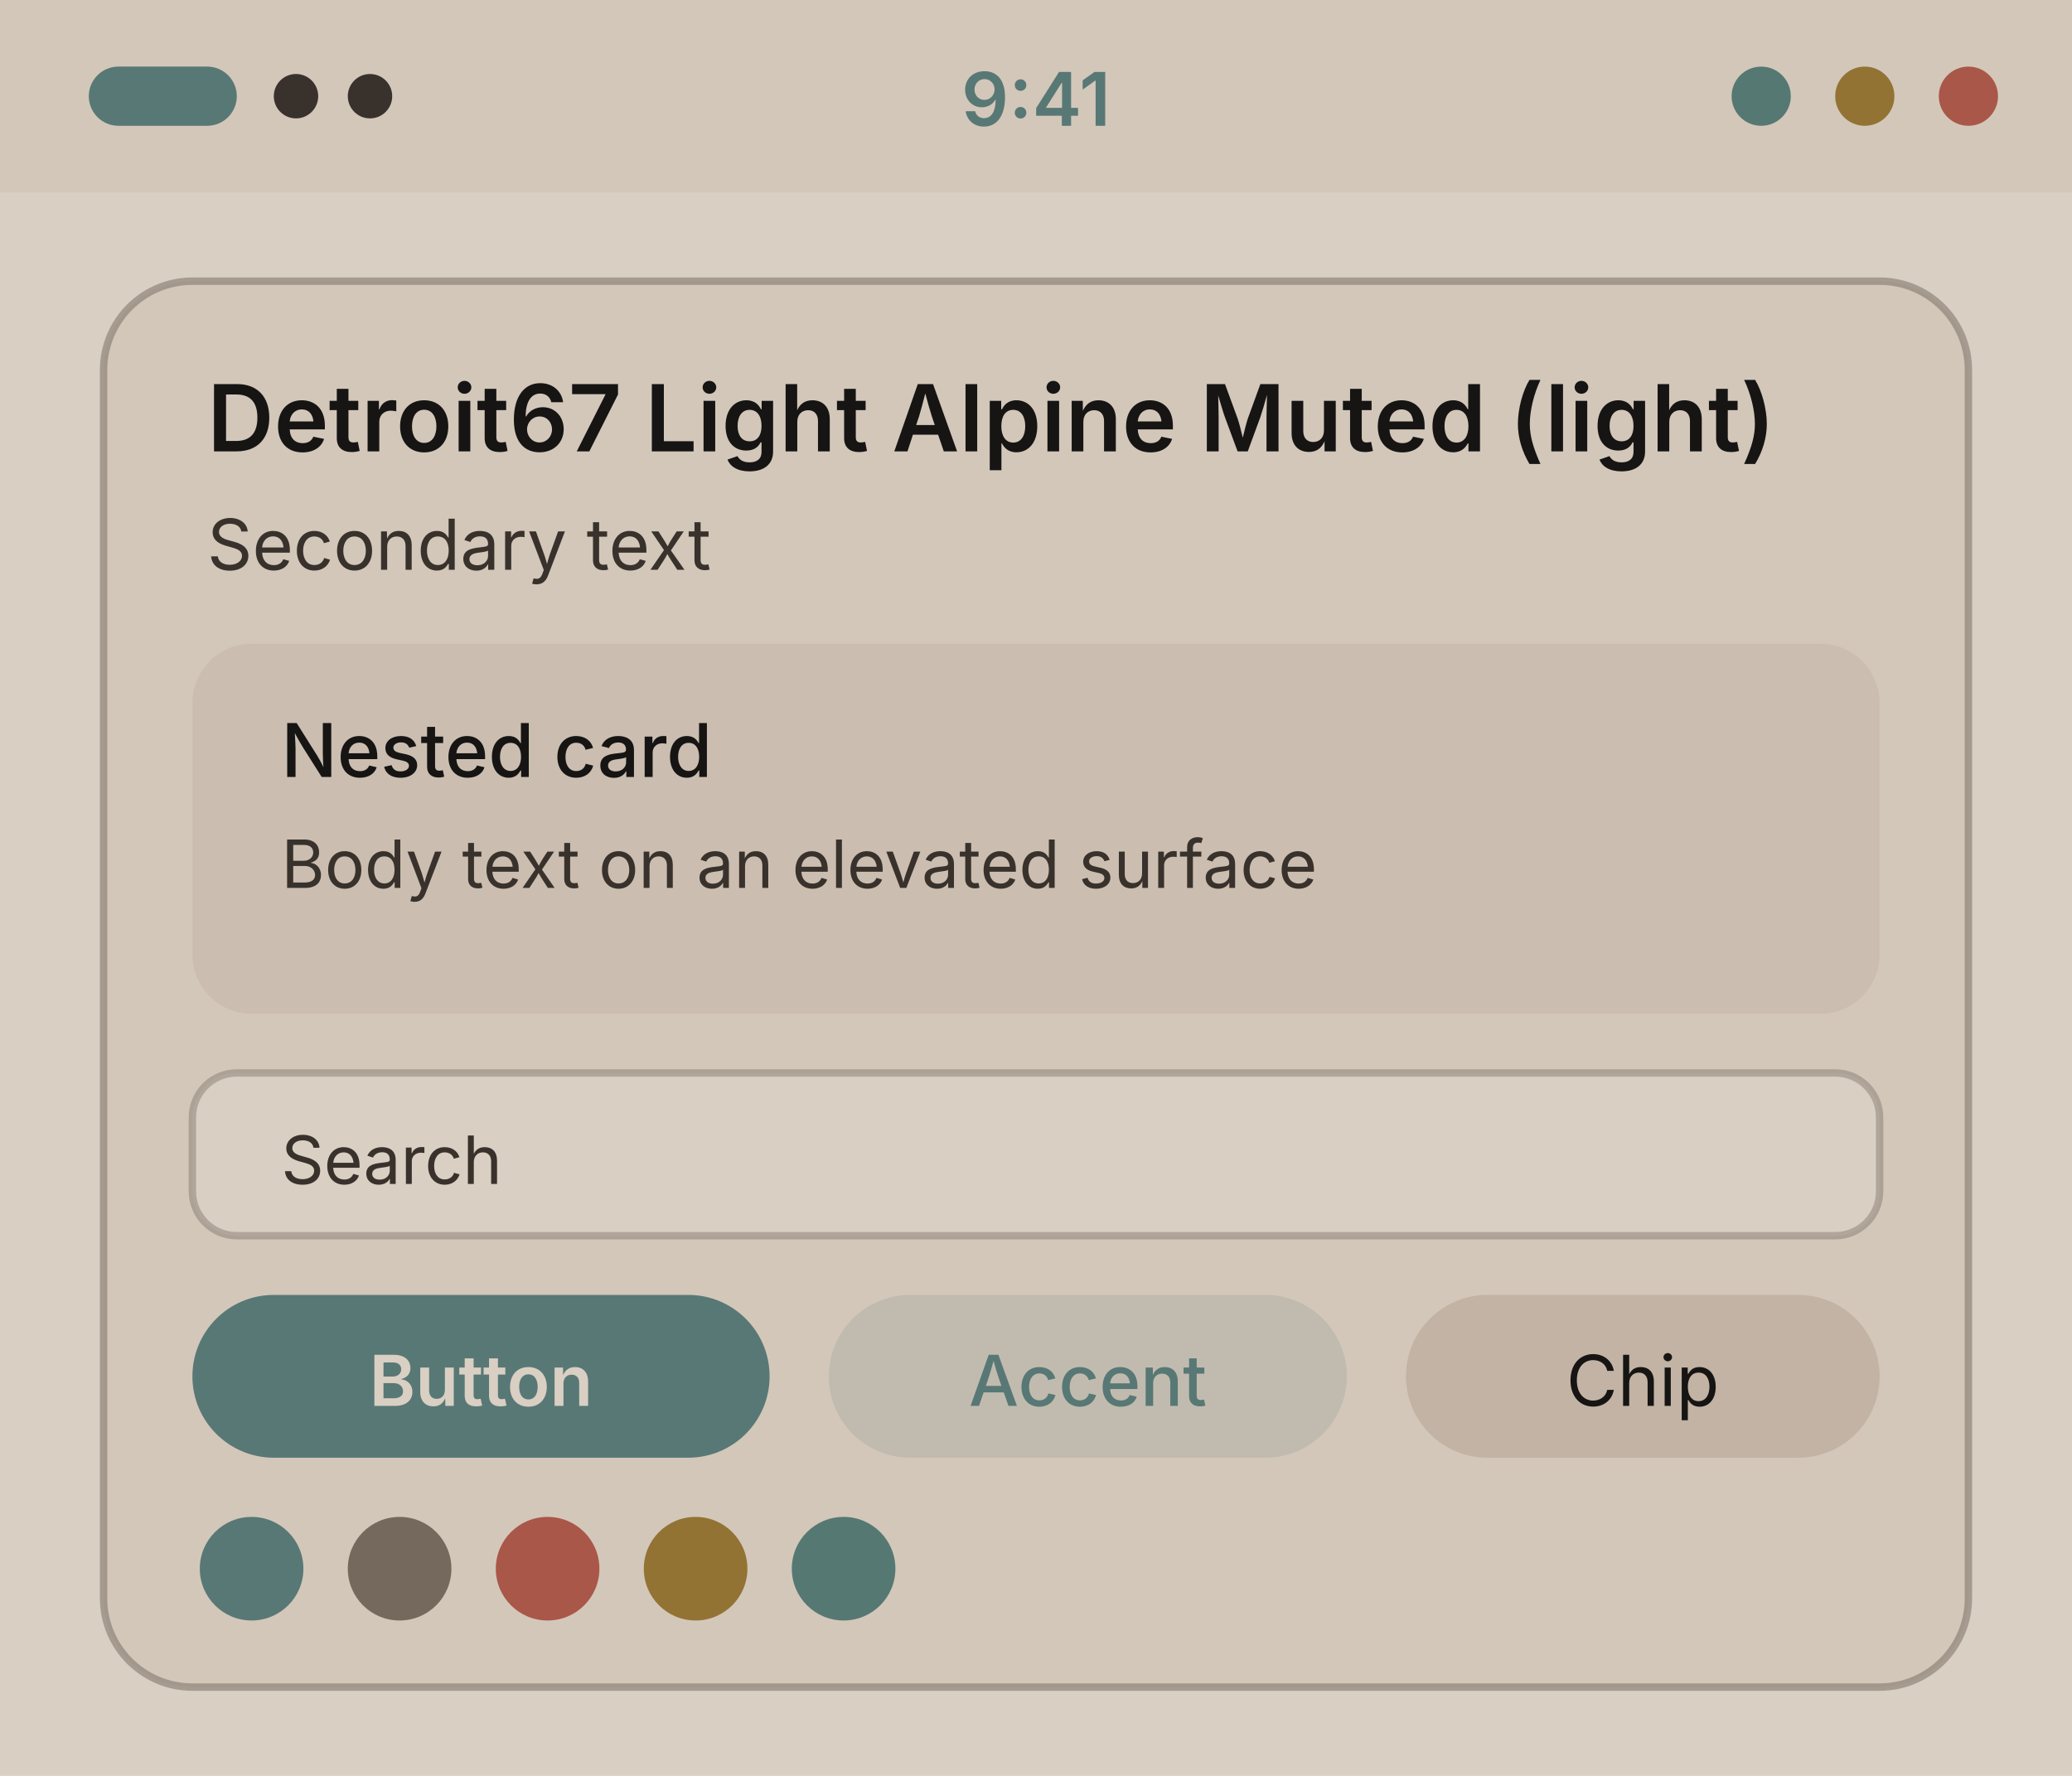
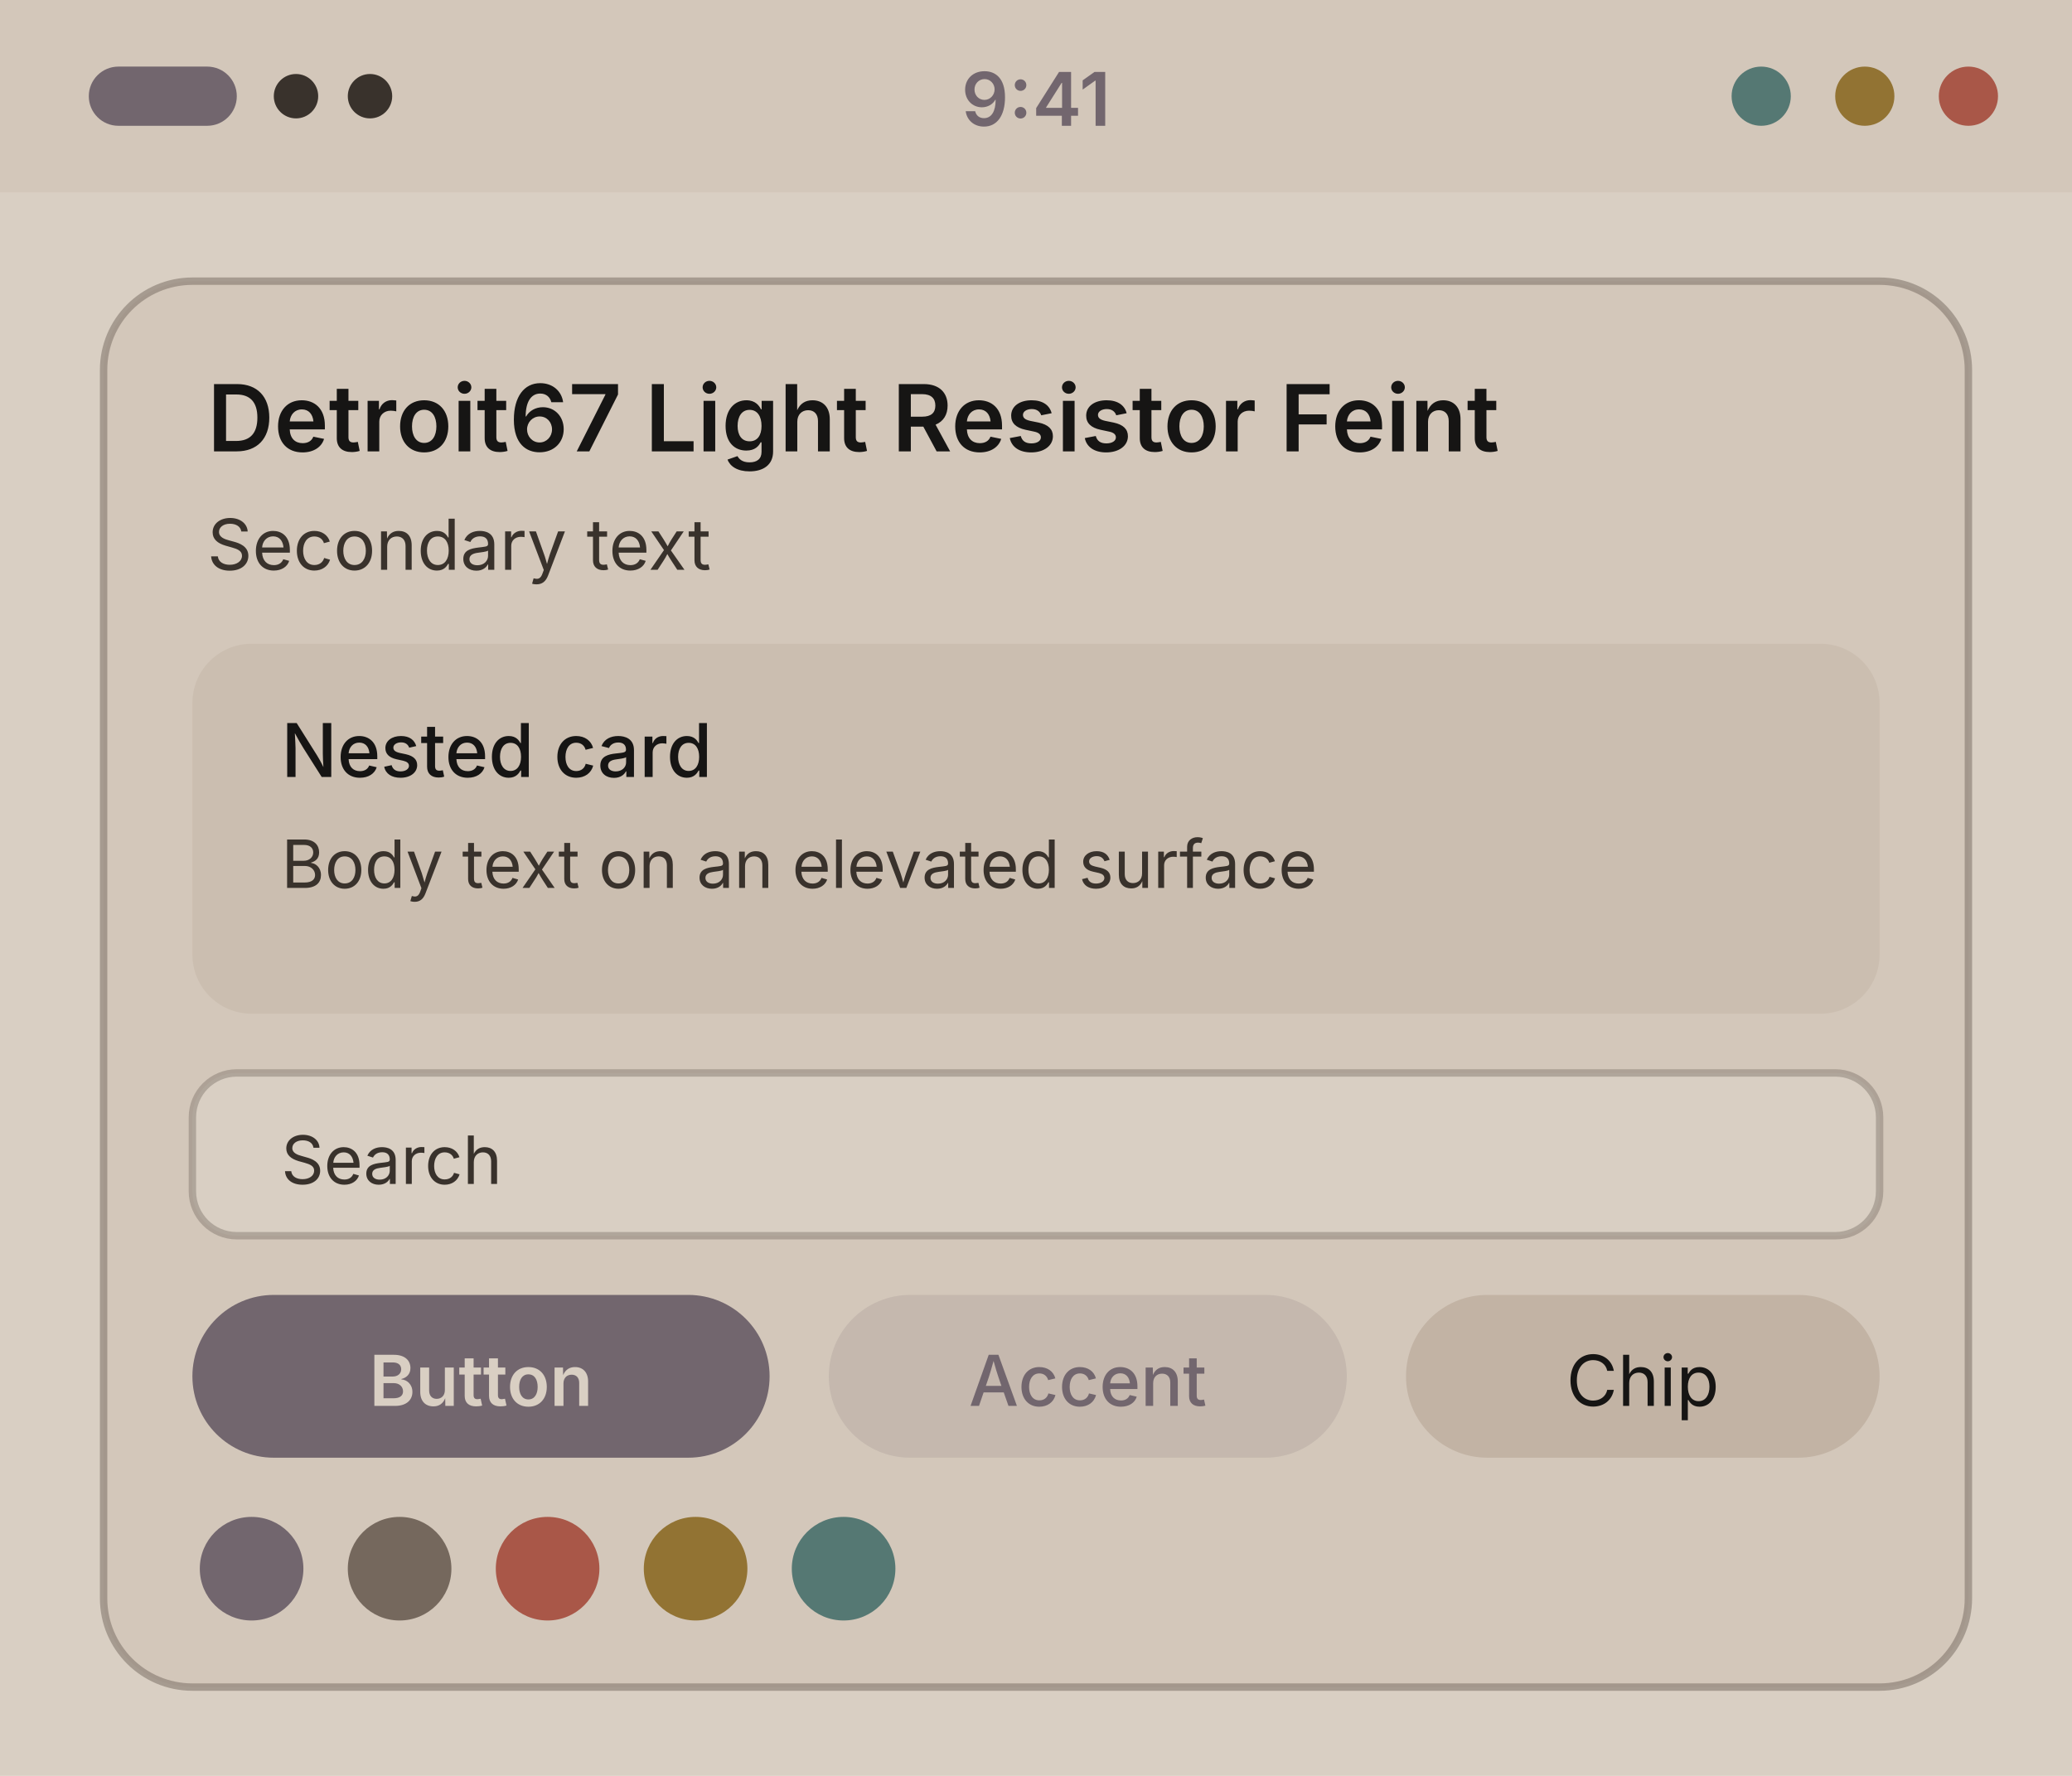
<svg xmlns="http://www.w3.org/2000/svg" width="280" height="240" viewBox="0 0 280 240">
  <g transform="translate(0, 0)">
    <rect width="280" height="240" fill="#D9CFC3" />
    <rect width="280" height="26" fill="#D3C7BA" />
-     <rect x="12" y="9" width="20" height="8" rx="4" fill="#587875" />
+     <rect x="12" y="9" width="20" height="8" rx="4" fill="#72666E" />
    <circle cx="40" cy="13" r="3" fill="#39322C" />
    <circle cx="50" cy="13" r="3" fill="#39322C" />
-     <text x="140" y="17" font-family="system-ui, -apple-system, Segoe UI, sans-serif" font-size="10" font-weight="600" text-anchor="middle" fill="#587875">9:41</text>
+     <text x="140" y="17" font-family="system-ui, -apple-system, Segoe UI, sans-serif" font-size="10" font-weight="600" text-anchor="middle" fill="#72666E">9:41</text>
    <circle cx="238" cy="13" r="4" fill="#557873" />
    <circle cx="252" cy="13" r="4" fill="#927333" />
    <circle cx="266" cy="13" r="4" fill="#A95748" />
    <rect x="14" y="38" width="252" height="190" rx="12" fill="#D3C7BA" stroke="#75695F" stroke-opacity="0.5" />
-     <text x="28" y="61" font-family="system-ui, -apple-system, Segoe UI, sans-serif" font-size="12.5" font-weight="600" fill="#161514">Detroit67 Light Alpine Muted (light)</text>
+     <text x="28" y="61" font-family="system-ui, -apple-system, Segoe UI, sans-serif" font-size="12.5" font-weight="600" fill="#161514">Detroit67 Light Resistor Feint</text>
    <text x="28" y="77" font-family="system-ui, -apple-system, Segoe UI, sans-serif" font-size="9.5" fill="#39322C">Secondary text</text>
    <rect x="26" y="87" width="228" height="50" rx="8" fill="#CBBEB0" />
    <text x="38" y="105" font-family="system-ui, -apple-system, Segoe UI, sans-serif" font-size="10" font-weight="500" fill="#161514">Nested card</text>
    <text x="38" y="120" font-family="system-ui, -apple-system, Segoe UI, sans-serif" font-size="9" fill="#39322C">Body text on an elevated surface</text>
    <rect x="26" y="145" width="228" height="22" rx="6" fill="#D9CFC3" stroke="#75695F" stroke-opacity="0.4" />
    <text x="38" y="160" font-family="system-ui, -apple-system, Segoe UI, sans-serif" font-size="9" fill="#39322C">Search</text>
-     <rect x="26" y="175" width="78" height="22" rx="11" fill="#587875" />
+     <rect x="26" y="175" width="78" height="22" rx="11" fill="#72666E" />
    <text x="65" y="190" font-family="system-ui, -apple-system, Segoe UI, sans-serif" font-size="9.5" font-weight="600" text-anchor="middle" fill="#D9CFC3">Button</text>
-     <rect x="112" y="175" width="70" height="22" rx="11" fill="#587875" fill-opacity="0.15" />
-     <text x="147" y="190" font-family="system-ui, -apple-system, Segoe UI, sans-serif" font-size="9.5" font-weight="500" text-anchor="middle" fill="#587875">Accent</text>
+     <rect x="112" y="175" width="70" height="22" rx="11" fill="#72666E" fill-opacity="0.15" />
+     <text x="147" y="190" font-family="system-ui, -apple-system, Segoe UI, sans-serif" font-size="9.5" font-weight="500" text-anchor="middle" fill="#72666E">Accent</text>
    <rect x="190" y="175" width="64" height="22" rx="11" fill="#C2B3A4" />
    <text x="222" y="190" font-family="system-ui, -apple-system, Segoe UI, sans-serif" font-size="9.5" text-anchor="middle" fill="#161514">Chip</text>
-     <circle cx="34" cy="212" r="7" fill="#587875" />
+     <circle cx="34" cy="212" r="7" fill="#72666E" />
    <circle cx="54" cy="212" r="7" fill="#75685D" />
    <circle cx="74" cy="212" r="7" fill="#A95748" />
    <circle cx="94" cy="212" r="7" fill="#927333" />
    <circle cx="114" cy="212" r="7" fill="#557873" />
  </g>
</svg>
